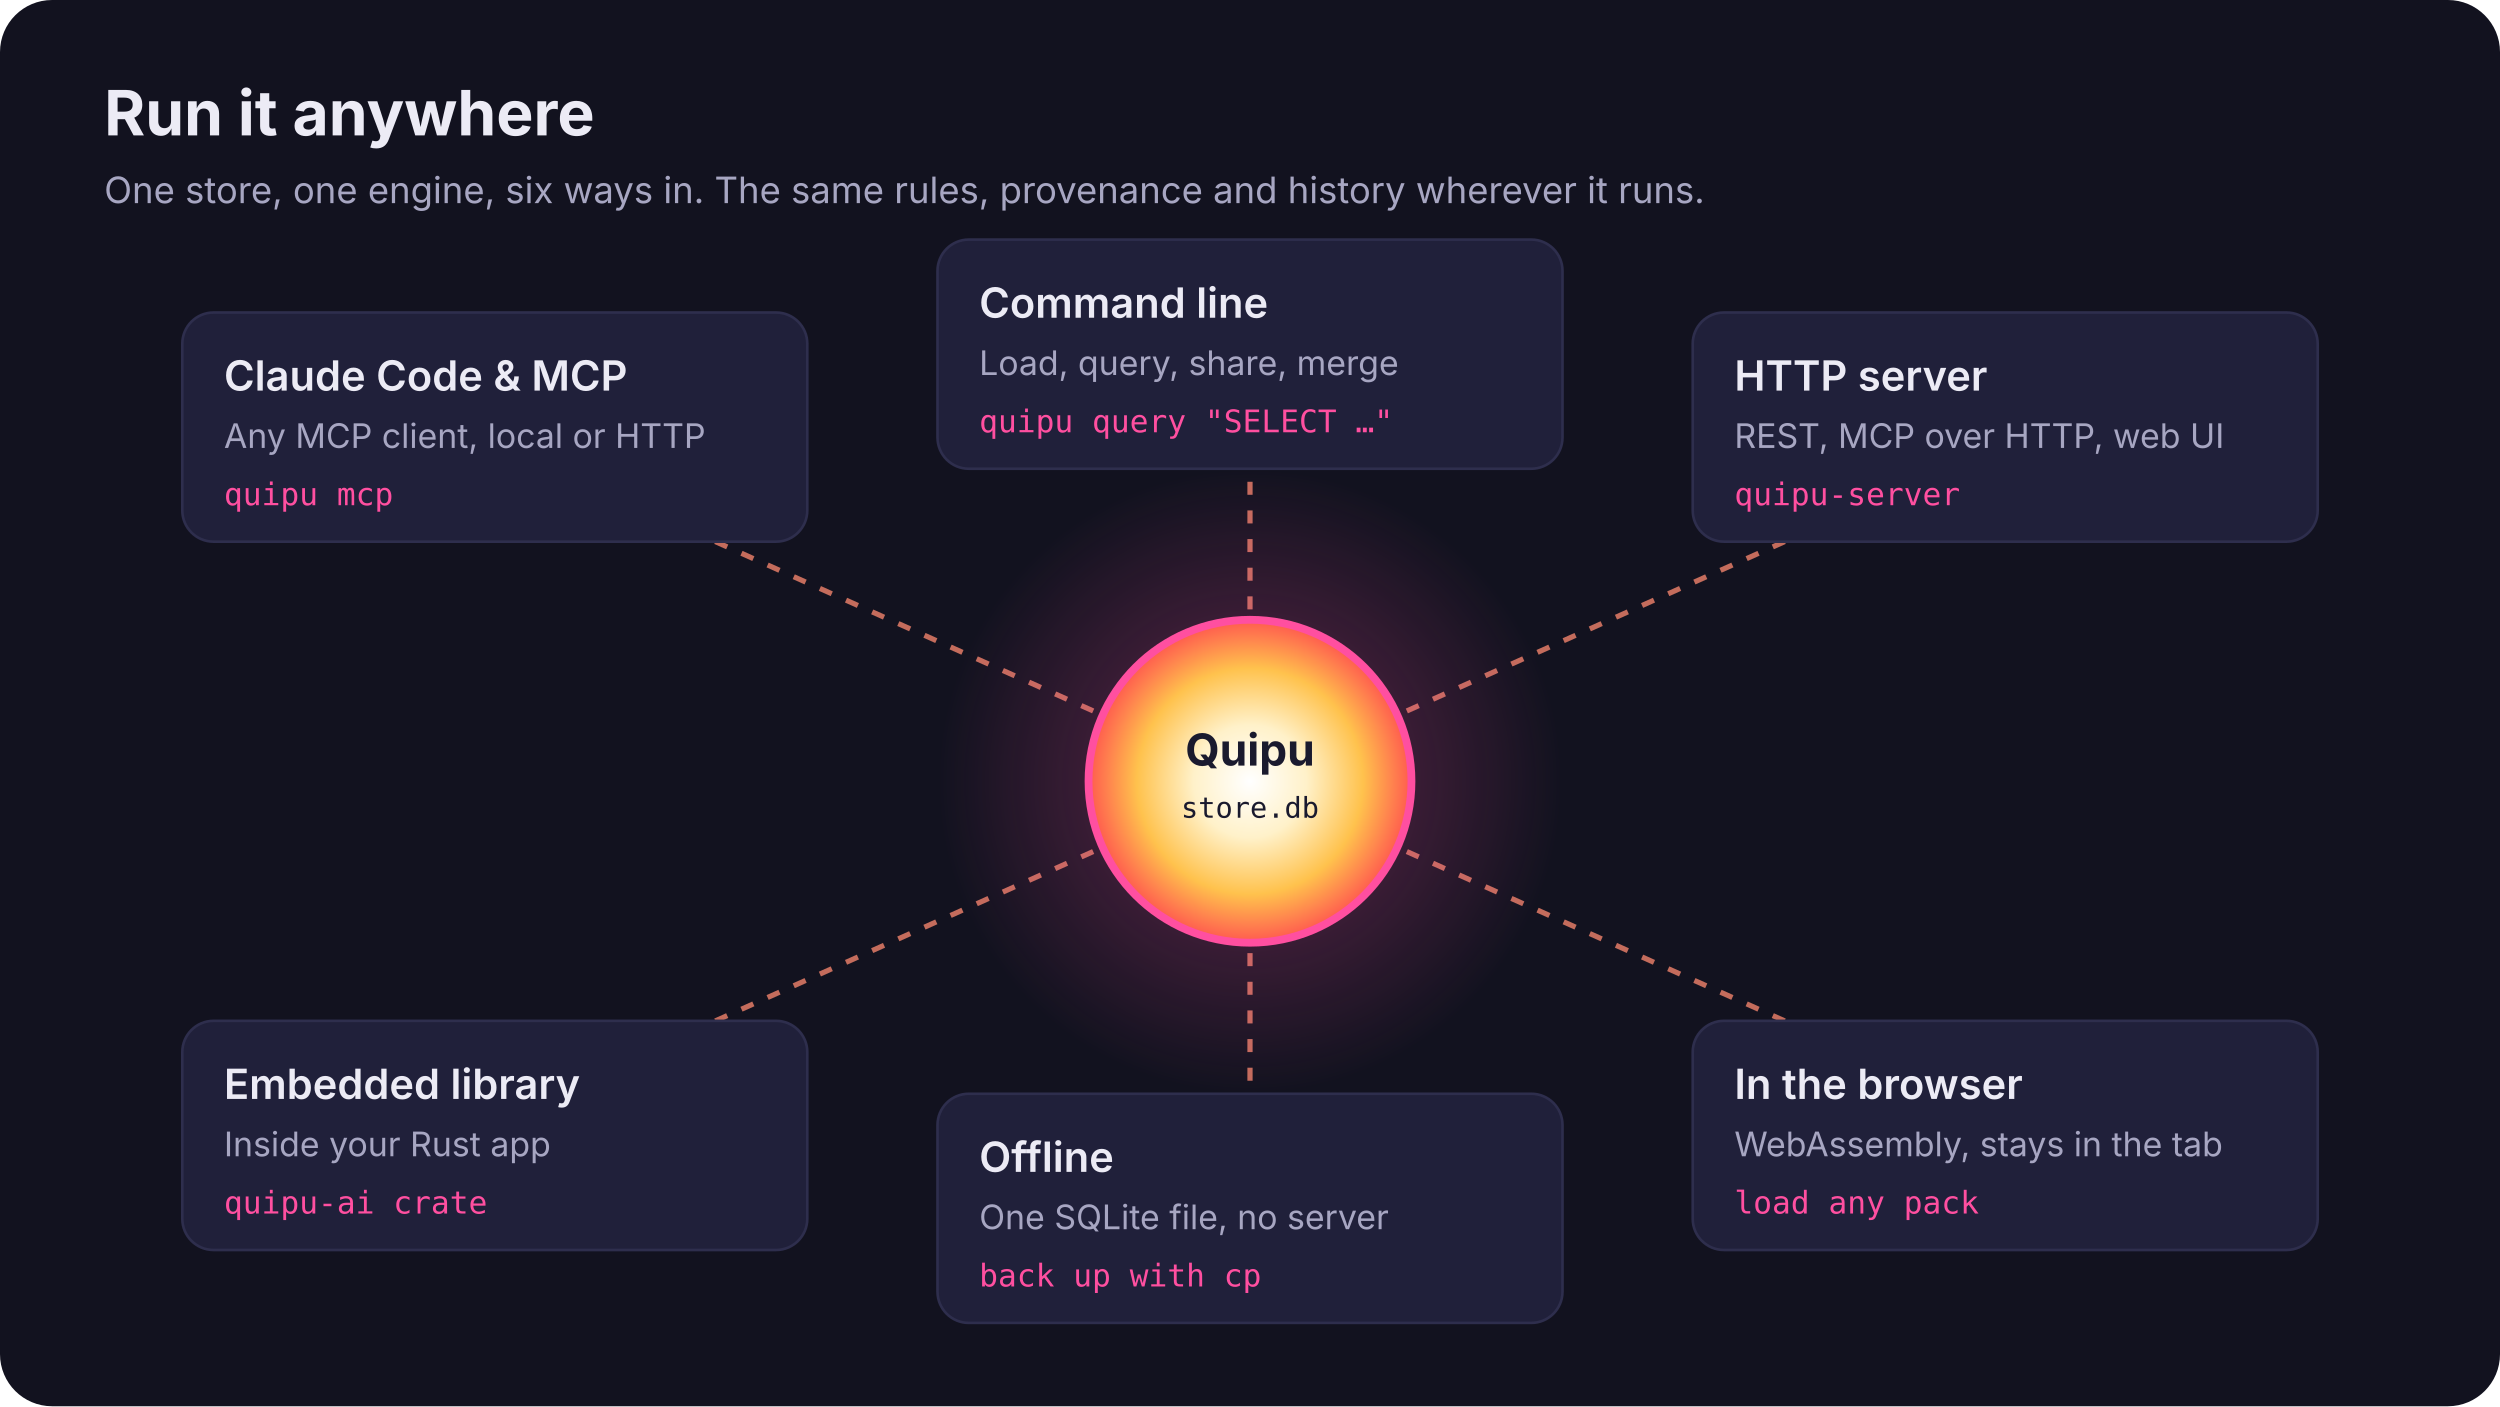
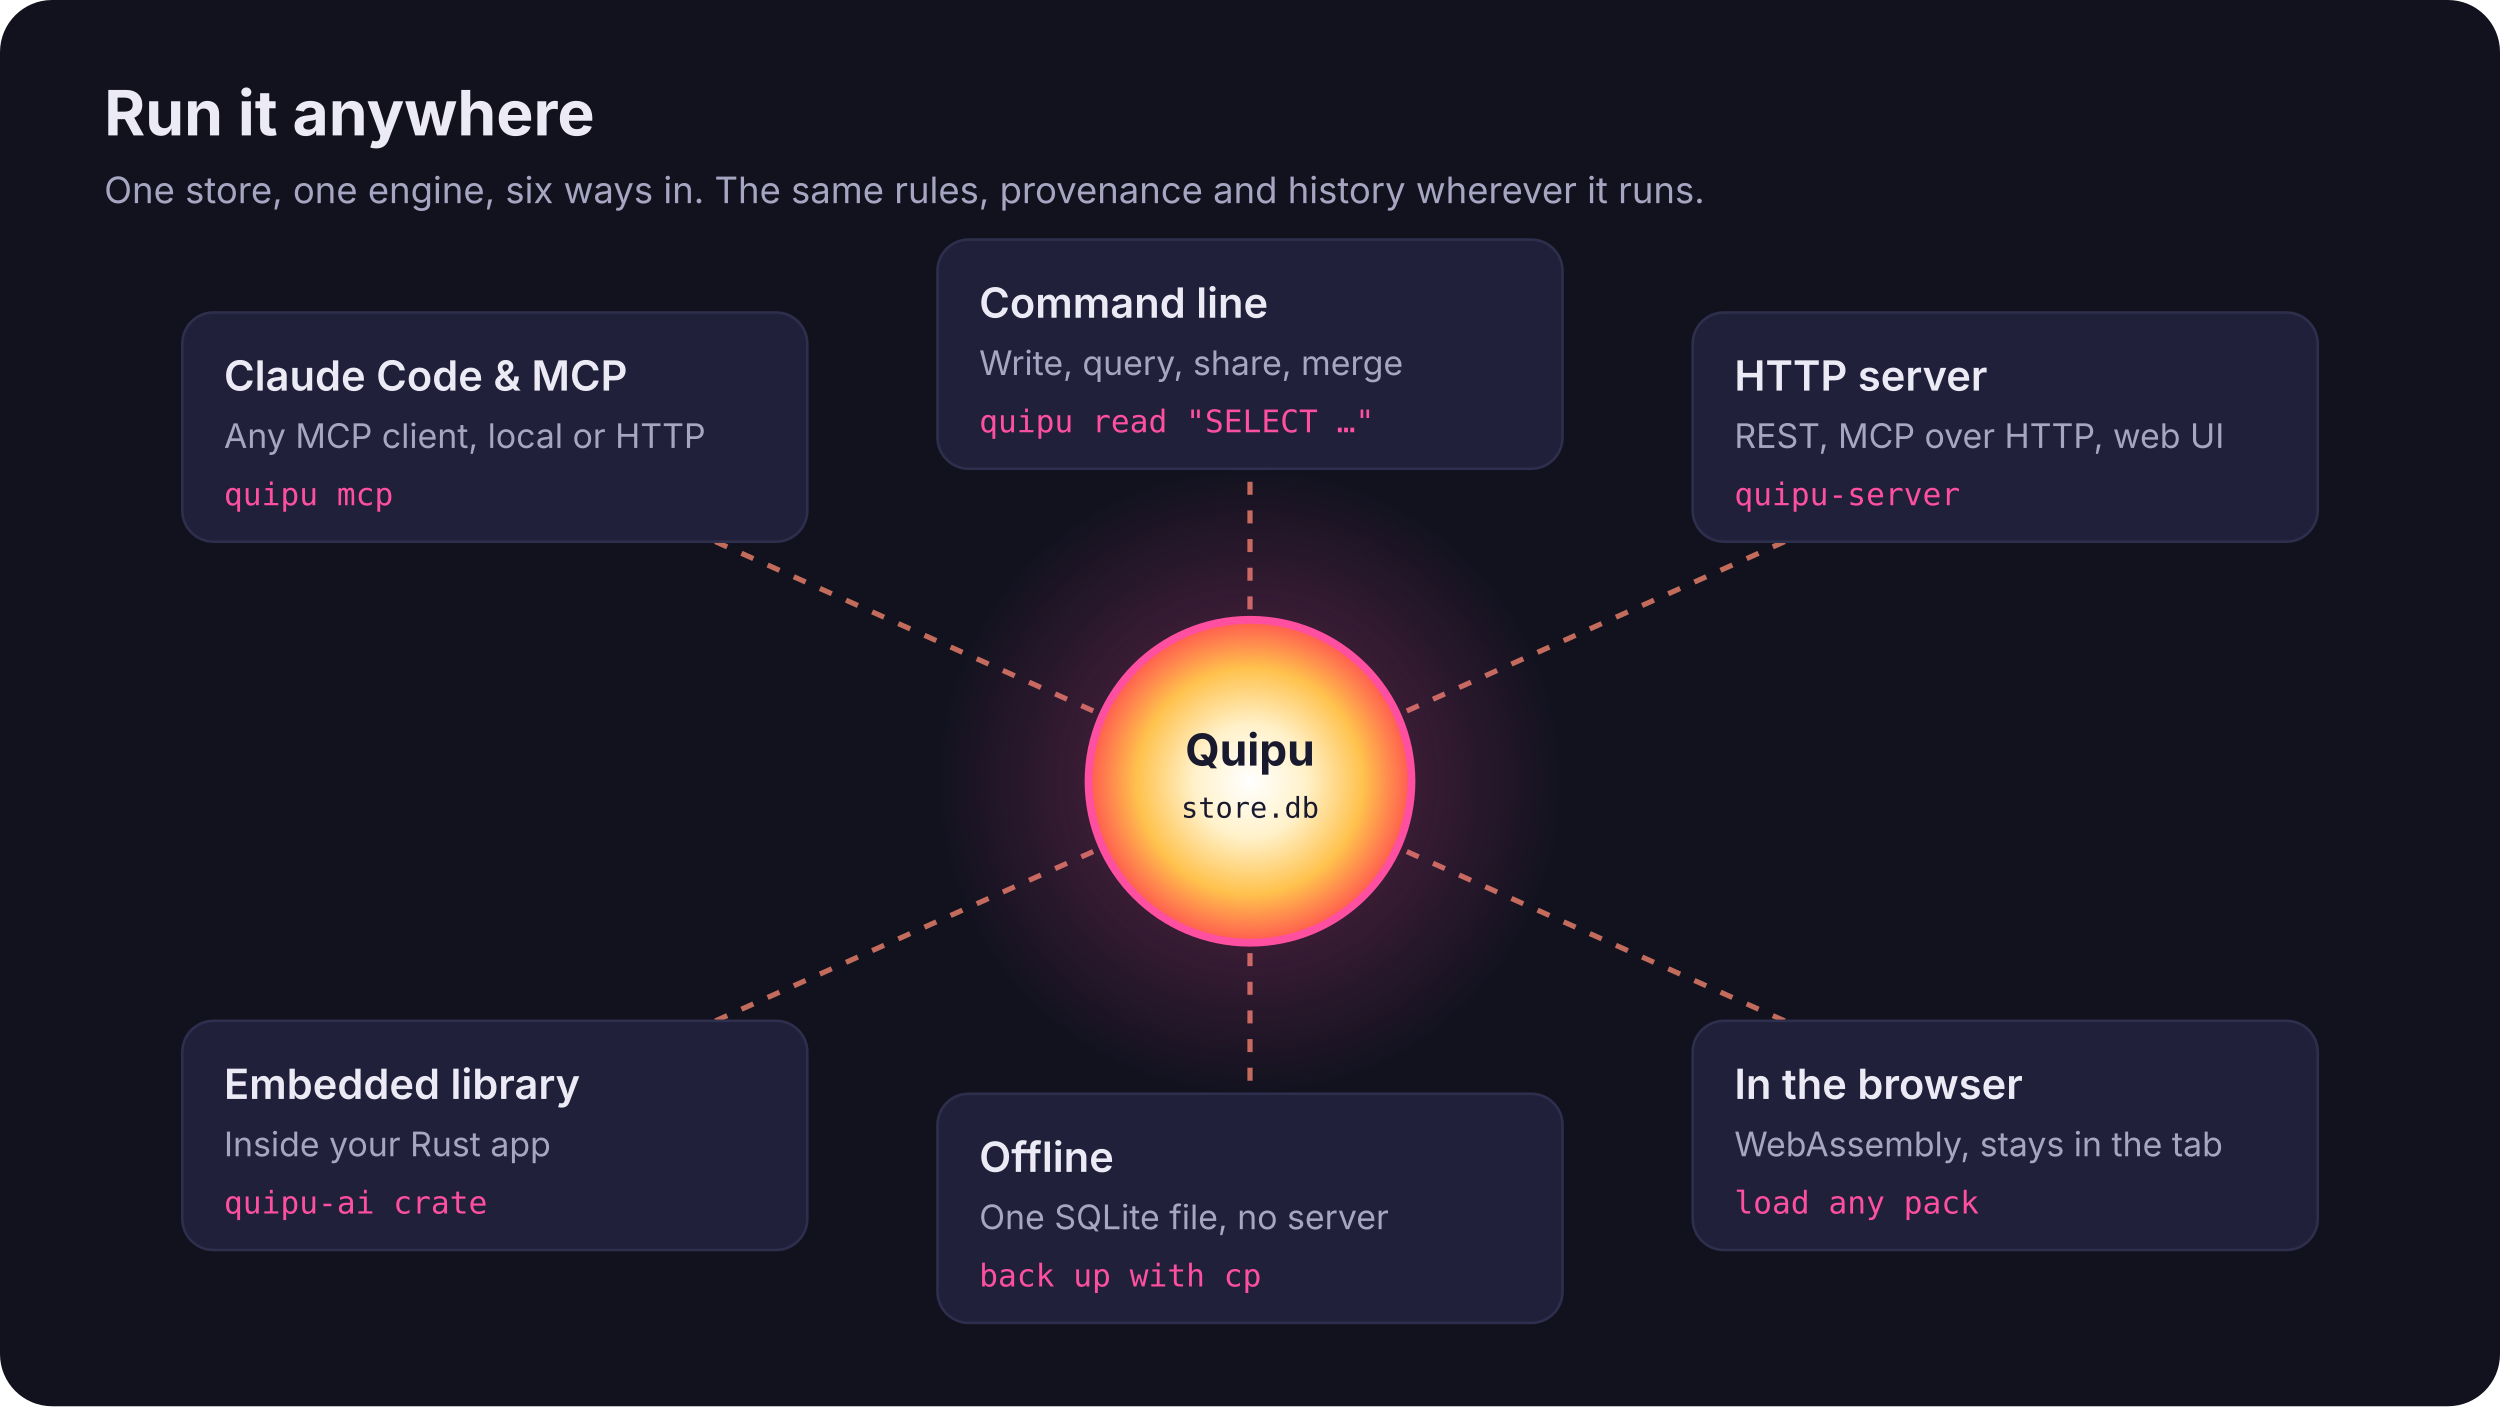
<svg xmlns="http://www.w3.org/2000/svg" viewBox="0 0 960 540" role="img" aria-label="Quipu runs anywhere: one store file, six ways to use it. Claude Code and any MCP client through quipu mcp; the quipu command line; quipu-server over HTTP with REST, MCP and a web UI; the quipu-ai Rust library embedded in your app; fully offline as a single SQLite file; and in the browser through WebAssembly with no server.">
  <defs>
    <radialGradient id="core" cx="50%" cy="50%" r="50%">
      <stop offset="0%" stop-color="#FFFFFF" />
      <stop offset="35%" stop-color="#FFF1C9" />
      <stop offset="70%" stop-color="#FFC24D" />
      <stop offset="100%" stop-color="#FF5A4E" />
    </radialGradient>
    <radialGradient id="bloom" cx="50%" cy="50%" r="50%">
      <stop offset="0%" stop-color="#FF4FA0" stop-opacity=".35" />
      <stop offset="100%" stop-color="#FF4FA0" stop-opacity="0" />
    </radialGradient>
    <linearGradient id="edge" x1="0" x2="1">
      <stop offset="0" stop-color="#FFC24D" />
      <stop offset="1" stop-color="#FF4FA0" />
    </linearGradient>
  </defs>
  <rect width="960" height="540" rx="20" fill="#12121f" />
  <text x="40" y="52" fill="#ecebf5" font-family="Inter,Segoe UI,Helvetica,Arial,sans-serif" font-size="24" font-weight="700">Run it anywhere</text>
  <text x="40" y="78" fill="#a7a6c2" font-family="Inter,Segoe UI,Helvetica,Arial,sans-serif" font-size="14">One store, one engine, six ways in. The same rules, provenance and history wherever it runs.</text>
  <g stroke="#ff8a70" stroke-width="2" stroke-dasharray="5 6" fill="none" opacity=".75">
    <line x1="480" y1="300" x2="190" y2="170" />
    <line x1="480" y1="300" x2="480" y2="150" />
    <line x1="480" y1="300" x2="770" y2="170" />
    <line x1="480" y1="300" x2="190" y2="430" />
    <line x1="480" y1="300" x2="480" y2="455" />
    <line x1="480" y1="300" x2="770" y2="430" />
  </g>
  <circle cx="480" cy="300" r="120" fill="url(#bloom)" />
  <circle cx="480" cy="300" r="62" fill="url(#core)" stroke="#FF4FA0" stroke-width="3" />
  <text x="480" y="294" text-anchor="middle" fill="#1a1a2e" font-family="Inter,Segoe UI,Helvetica,Arial,sans-serif" font-size="17" font-weight="700">Quipu</text>
  <text x="480" y="314" text-anchor="middle" fill="#1a1a2e" font-family="JetBrains Mono,Menlo,Consolas,monospace" font-size="11">store.db</text>
  <g font-family="Inter,Segoe UI,Helvetica,Arial,sans-serif">
    <g transform="translate(70,120)">
      <rect width="240" height="88" rx="12" fill="#20203a" stroke="#2e2e4d" />
      <text x="16" y="30" fill="#ecebf5" font-size="16" font-weight="600">Claude Code &amp; MCP</text>
      <text x="16" y="52" fill="#a7a6c2" font-size="13">Any MCP client, local or HTTP</text>
      <text x="16" y="74" fill="#ff4fa0" font-family="JetBrains Mono,Menlo,Consolas,monospace" font-size="12">quipu mcp</text>
    </g>
    <g transform="translate(360,92)">
      <rect width="240" height="88" rx="12" fill="#20203a" stroke="#2e2e4d" />
      <text x="16" y="30" fill="#ecebf5" font-size="16" font-weight="600">Command line</text>
-       <text x="16" y="52" fill="#a7a6c2" font-size="13">Load, query, share, merge</text>
-       <text x="16" y="74" fill="#ff4fa0" font-family="JetBrains Mono,Menlo,Consolas,monospace" font-size="12">quipu query "SELECT …"</text>
+       <text x="16" y="52" fill="#a7a6c2" font-size="13">Write, query, share, merge</text>
+       <text x="16" y="74" fill="#ff4fa0" font-family="JetBrains Mono,Menlo,Consolas,monospace" font-size="12">quipu read "SELECT …"</text>
    </g>
    <g transform="translate(650,120)">
      <rect width="240" height="88" rx="12" fill="#20203a" stroke="#2e2e4d" />
      <text x="16" y="30" fill="#ecebf5" font-size="16" font-weight="600">HTTP server</text>
      <text x="16" y="52" fill="#a7a6c2" font-size="13">REST, MCP over HTTP, web UI</text>
      <text x="16" y="74" fill="#ff4fa0" font-family="JetBrains Mono,Menlo,Consolas,monospace" font-size="12">quipu-server</text>
    </g>
    <g transform="translate(70,392)">
      <rect width="240" height="88" rx="12" fill="#20203a" stroke="#2e2e4d" />
      <text x="16" y="30" fill="#ecebf5" font-size="16" font-weight="600">Embedded library</text>
      <text x="16" y="52" fill="#a7a6c2" font-size="13">Inside your Rust app</text>
      <text x="16" y="74" fill="#ff4fa0" font-family="JetBrains Mono,Menlo,Consolas,monospace" font-size="12">quipu-ai crate</text>
    </g>
    <g transform="translate(360,420)">
      <rect width="240" height="88" rx="12" fill="#20203a" stroke="#2e2e4d" />
      <text x="16" y="30" fill="#ecebf5" font-size="16" font-weight="600">Offline</text>
      <text x="16" y="52" fill="#a7a6c2" font-size="13">One SQLite file, no server</text>
      <text x="16" y="74" fill="#ff4fa0" font-family="JetBrains Mono,Menlo,Consolas,monospace" font-size="12">back up with cp</text>
    </g>
    <g transform="translate(650,392)">
      <rect width="240" height="88" rx="12" fill="#20203a" stroke="#2e2e4d" />
      <text x="16" y="30" fill="#ecebf5" font-size="16" font-weight="600">In the browser</text>
      <text x="16" y="52" fill="#a7a6c2" font-size="13">WebAssembly, stays in the tab</text>
      <text x="16" y="74" fill="#ff4fa0" font-family="JetBrains Mono,Menlo,Consolas,monospace" font-size="12">load any pack</text>
    </g>
  </g>
</svg>
